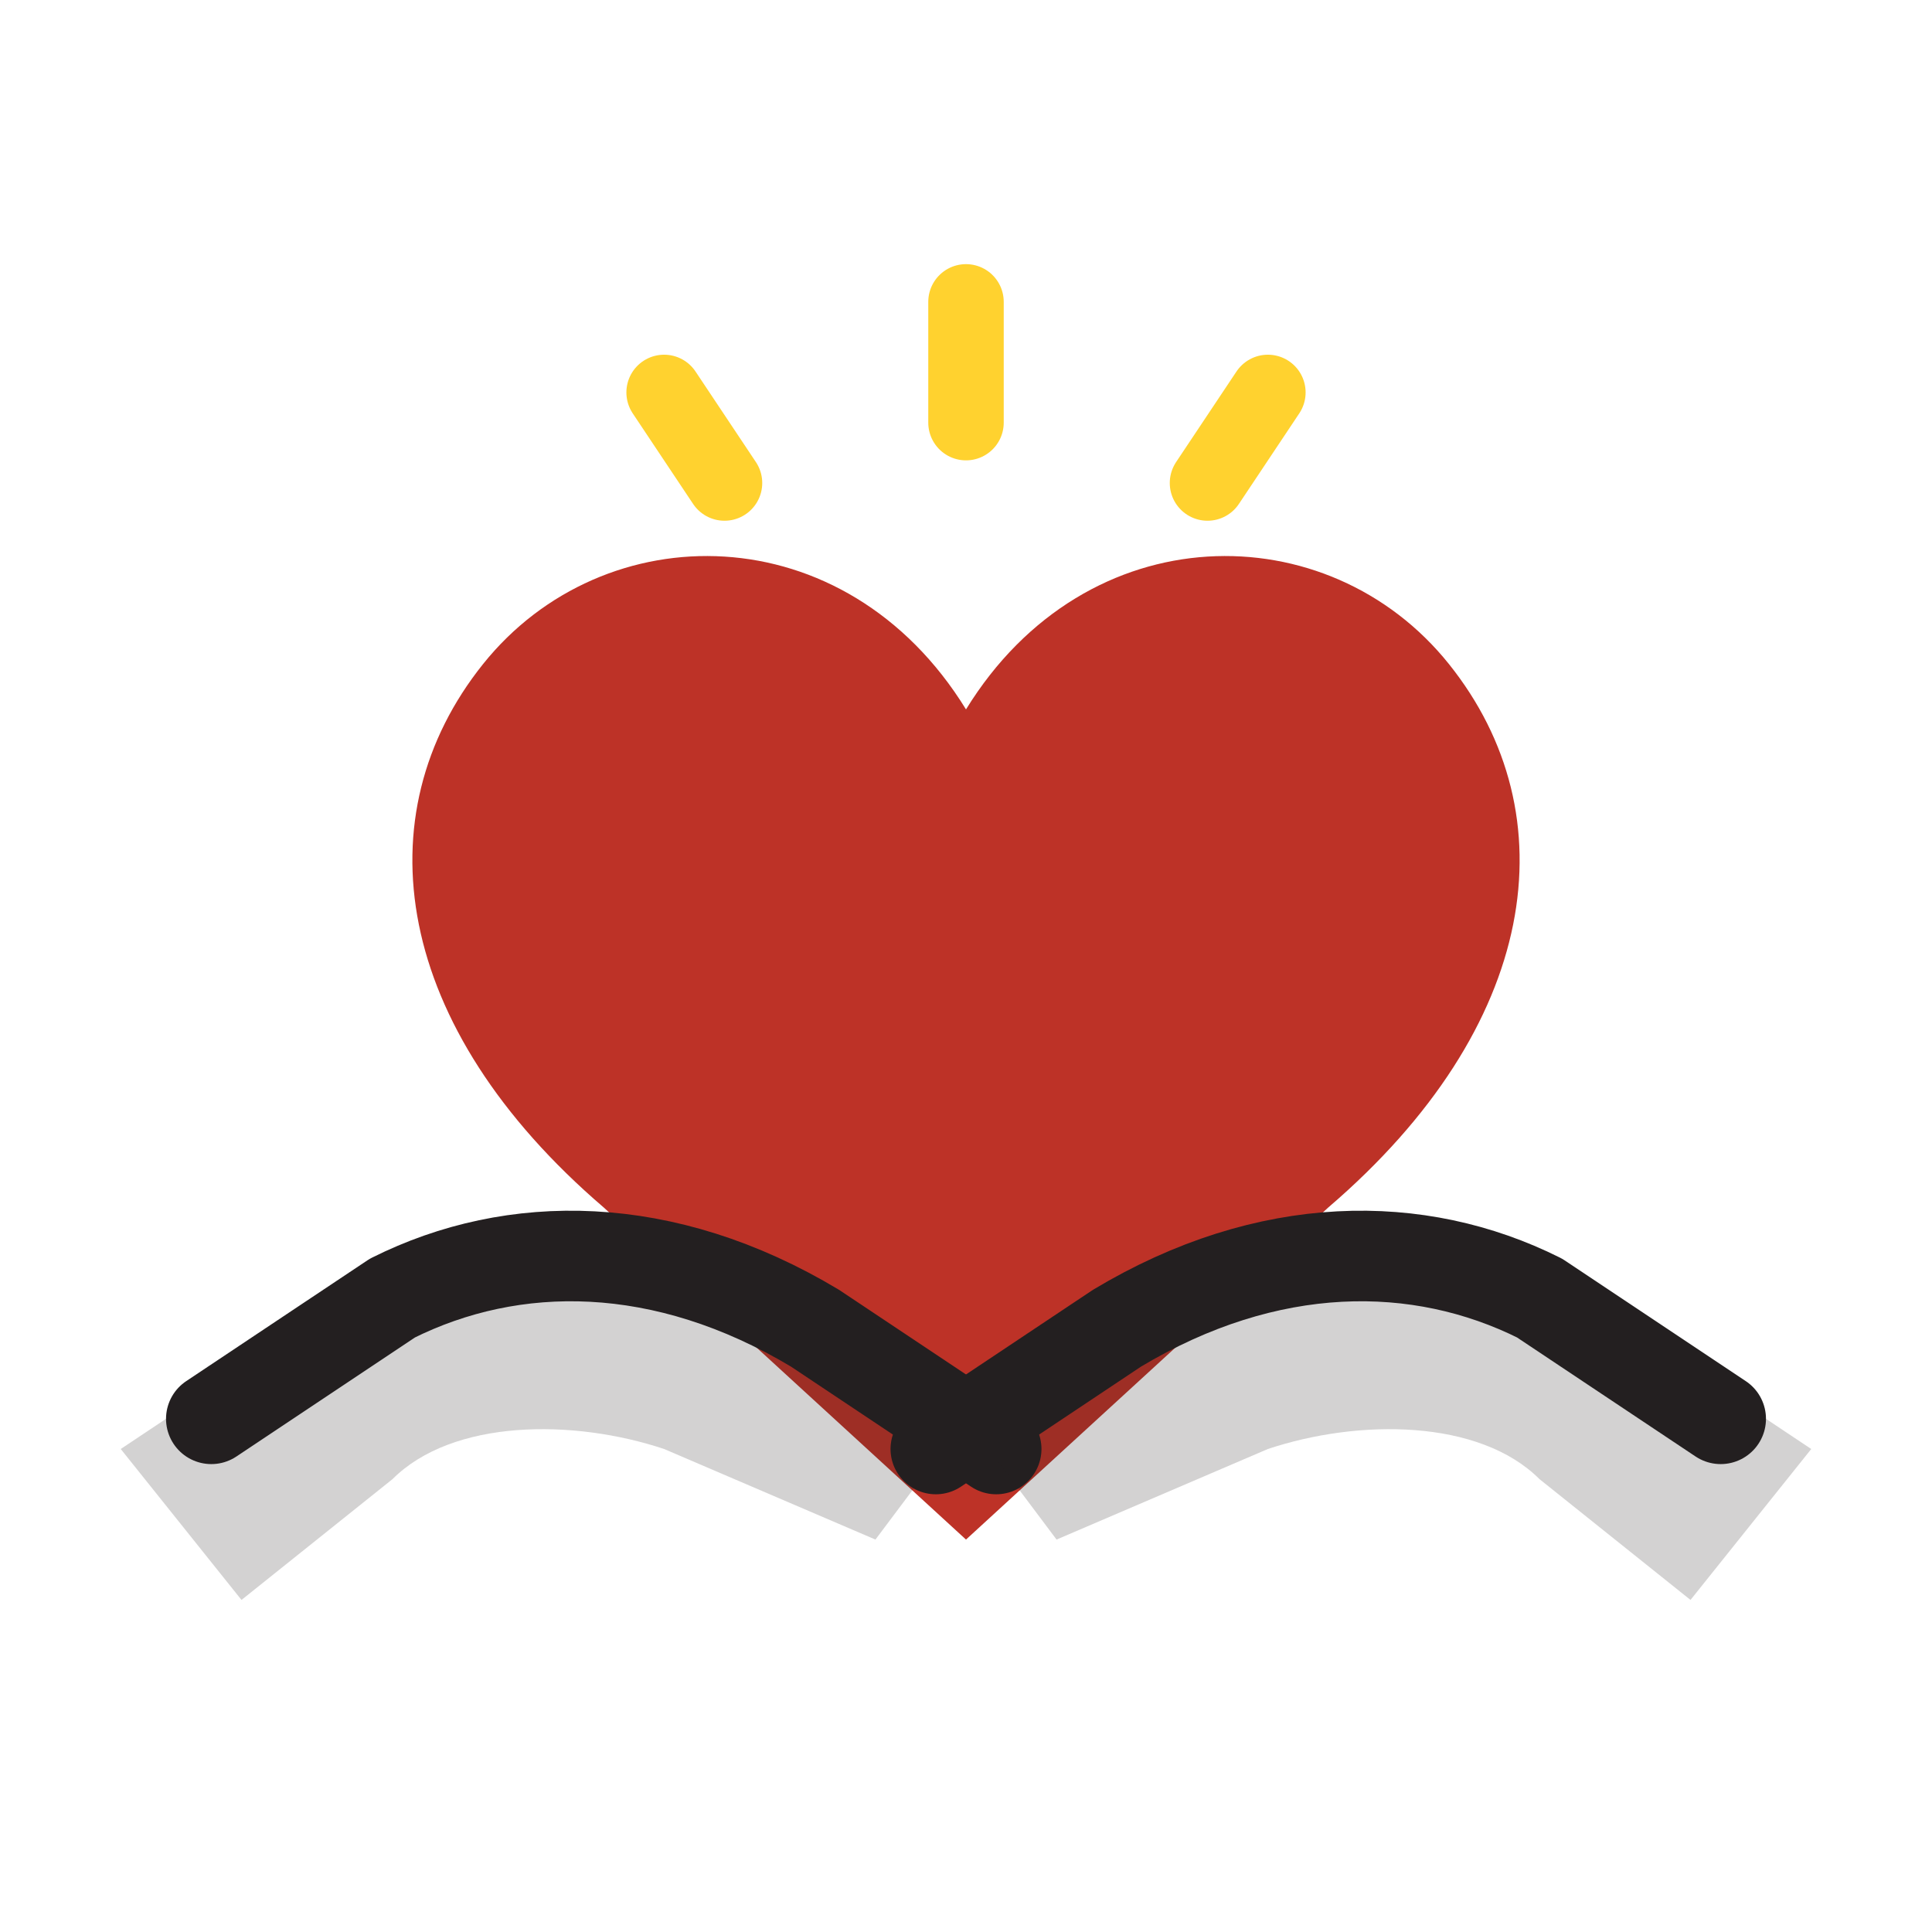
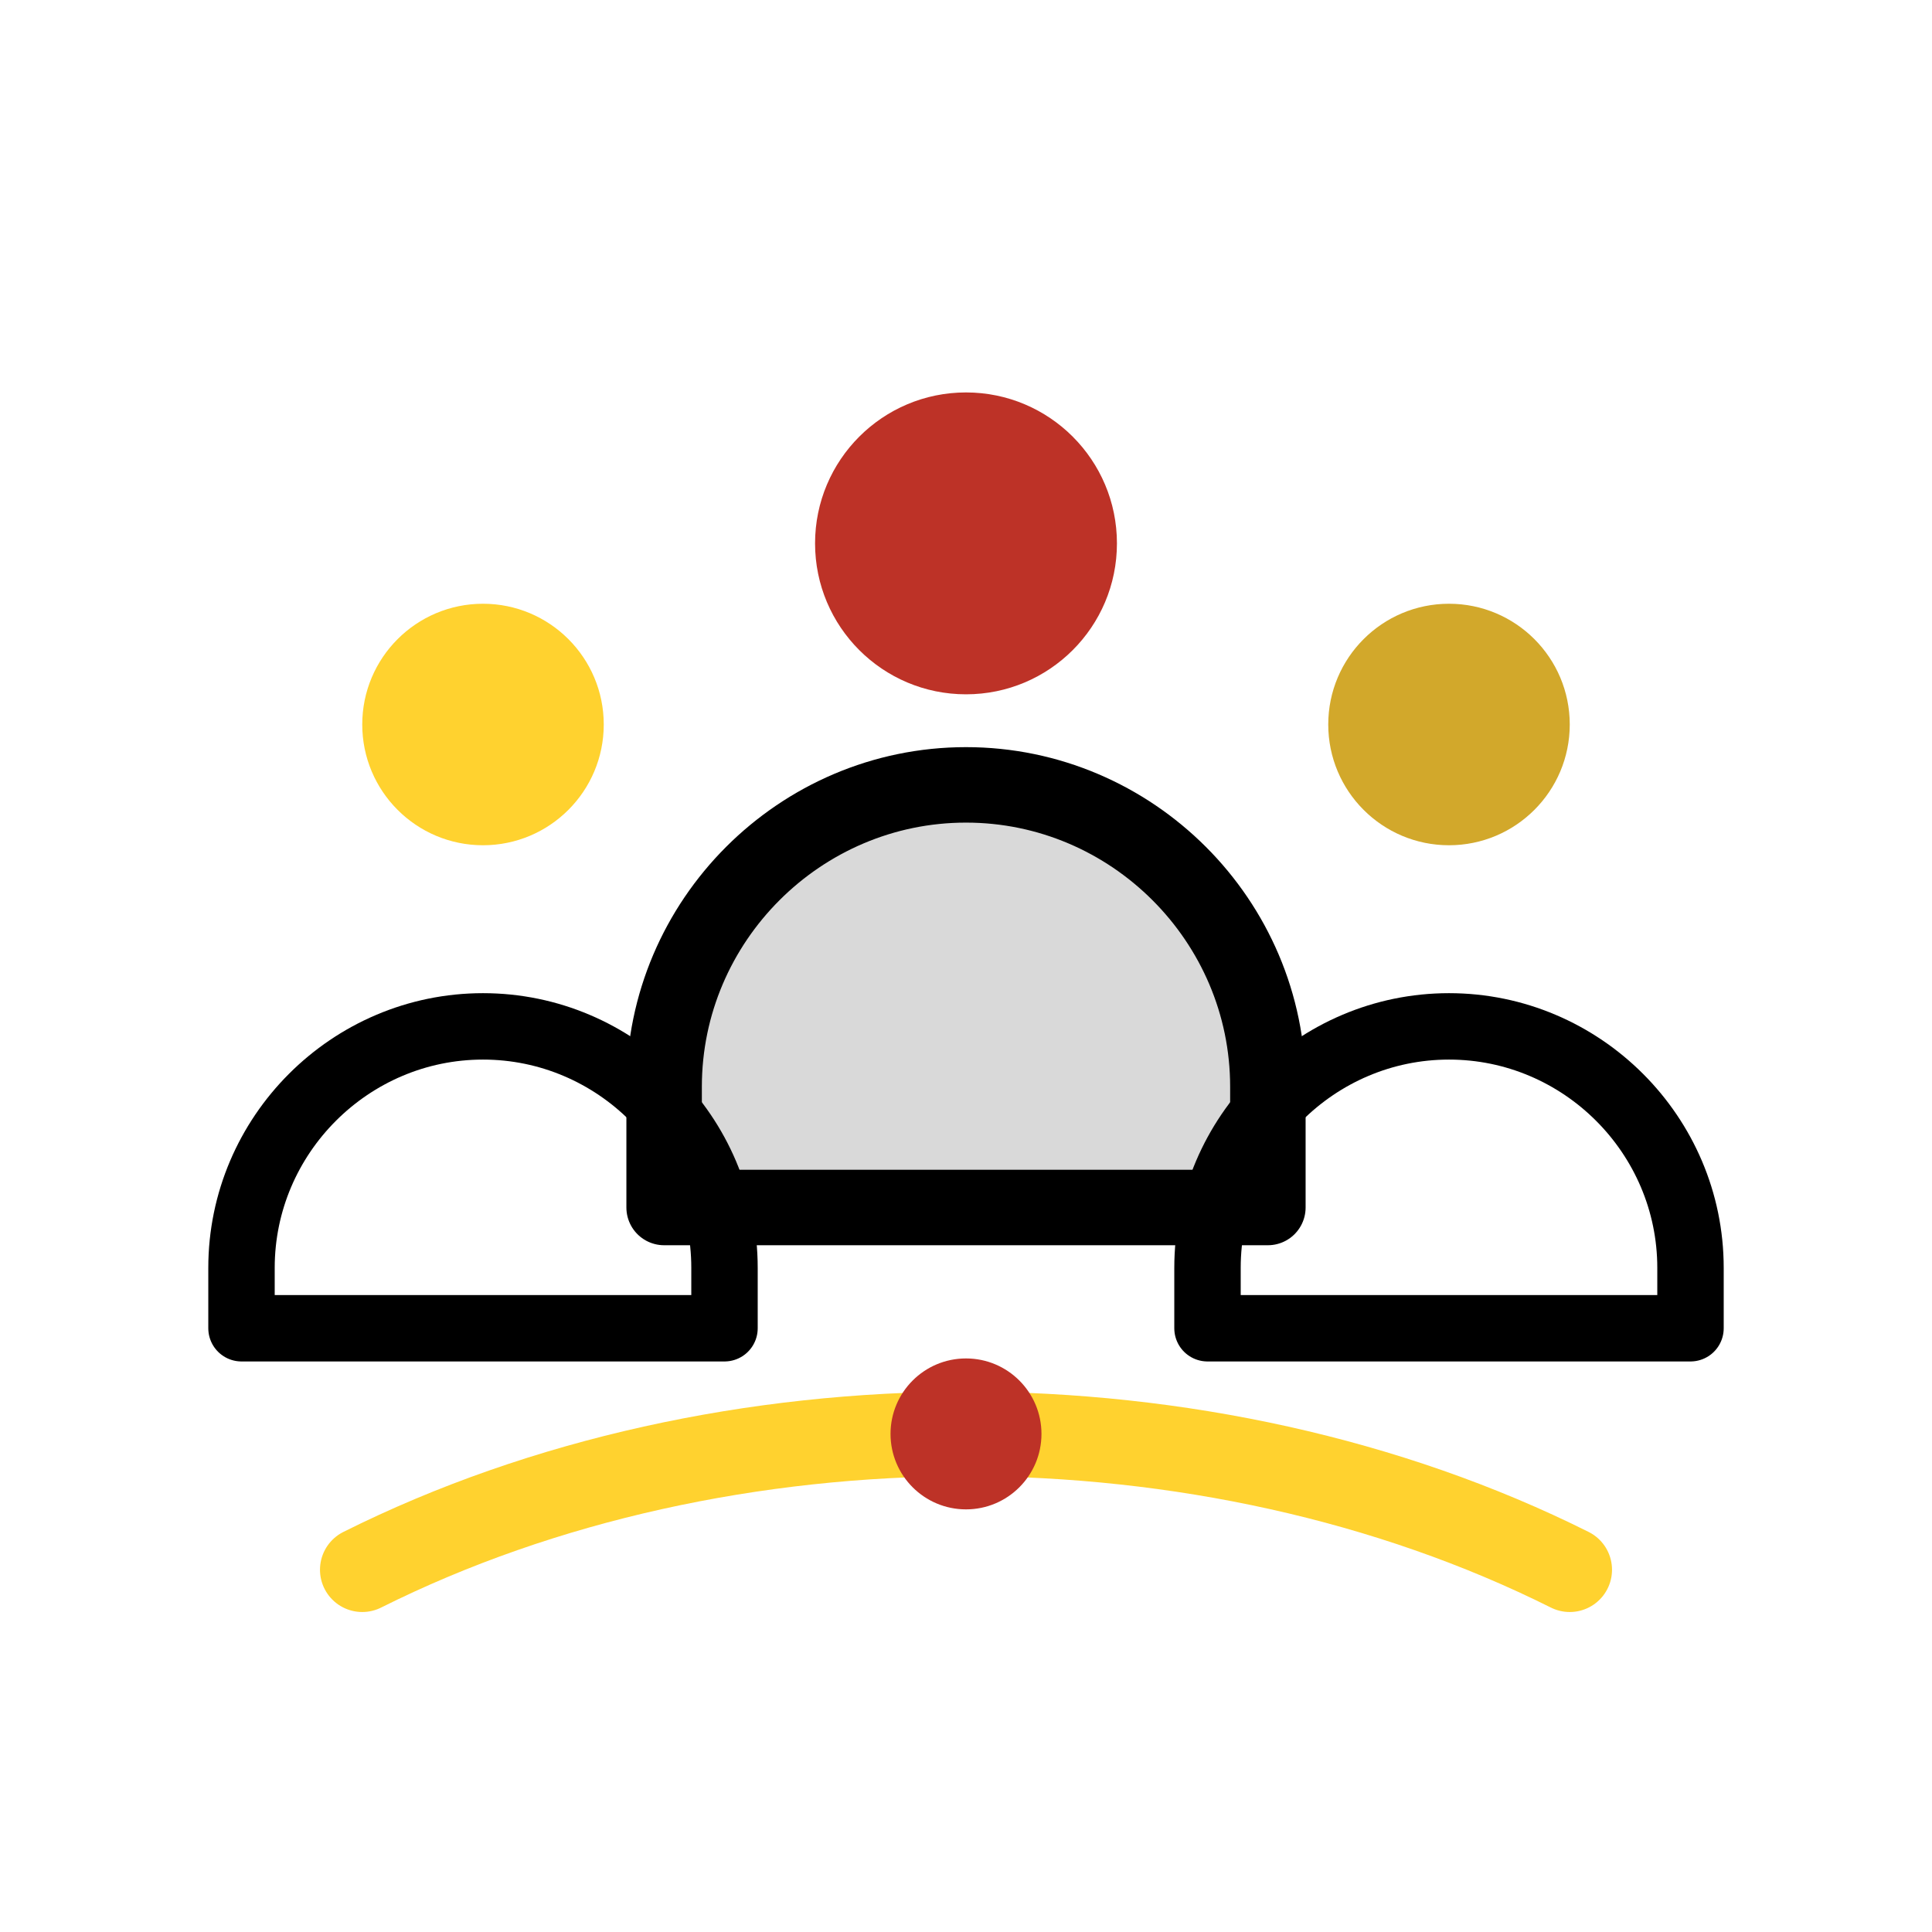
<svg xmlns="http://www.w3.org/2000/svg" viewBox="0 0 64 64" fill="none">
-   <path d="M32 23.5c-4-6.5-12-6.5-16-1.5-4 5-3 12 4 18l12 11 12-11c7-6 8-13 4-18-4-5-12-5-16 1.5z" fill="#bd3227" />
-   <path d="M12 42c4-2 9-2 14 1l6 4-3 4-7-3c-3-1-7-1-9 1l-5 4-4-5 9-6z" fill="#231f20" fill-opacity="0.2" />
-   <path d="M7 47l6-4c4-2 9-2 14 1l6 4" stroke="#231f20" stroke-width="3" stroke-linecap="round" stroke-linejoin="round" />
-   <path d="M52 42c-4-2-9-2-14 1l-6 4 3 4 7-3c3-1 7-1 9 1l5 4 4-5-9-6z" fill="#231f20" fill-opacity="0.2" />
-   <path d="M57 47l-6-4c-4-2-9-2-14 1l-6 4" stroke="#231f20" stroke-width="3" stroke-linecap="round" stroke-linejoin="round" />
-   <path d="M32 10v4M22 13l2 3M42 13l-2 3" stroke="#ffd22f" stroke-width="2.5" stroke-linecap="round" />
+   <circle cx="32" cy="18" r="5" fill="#bd3227" />
+   <path d="M22 36c0-5.5 4.5-10 10-10s10 4.5 10 10v4H22v-4z" fill="currentColor" fill-opacity="0.15" stroke="currentColor" stroke-width="2.5" stroke-linejoin="round" />
+   <circle cx="16" cy="24" r="4" fill="#ffd22f" />
+   <path d="M8 42c0-4.4 3.6-8 8-8s8 3.6 8 8v2H8v-2z" stroke="currentColor" stroke-width="2.2" stroke-linejoin="round" />
+   <circle cx="48" cy="24" r="4" fill="#d2a82b" />
+   <path d="M40 42c0-4.4 3.6-8 8-8s8 3.6 8 8v2H40v-2z" stroke="currentColor" stroke-width="2.2" stroke-linejoin="round" />
+   <path d="M12 52c6-3 13-4.5 20-4.5s14 1.5 20 4.5" stroke="#ffd22f" stroke-width="2.8" stroke-linecap="round" />
+   <circle cx="32" cy="47.5" r="2.5" fill="#bd3227" />
</svg>
